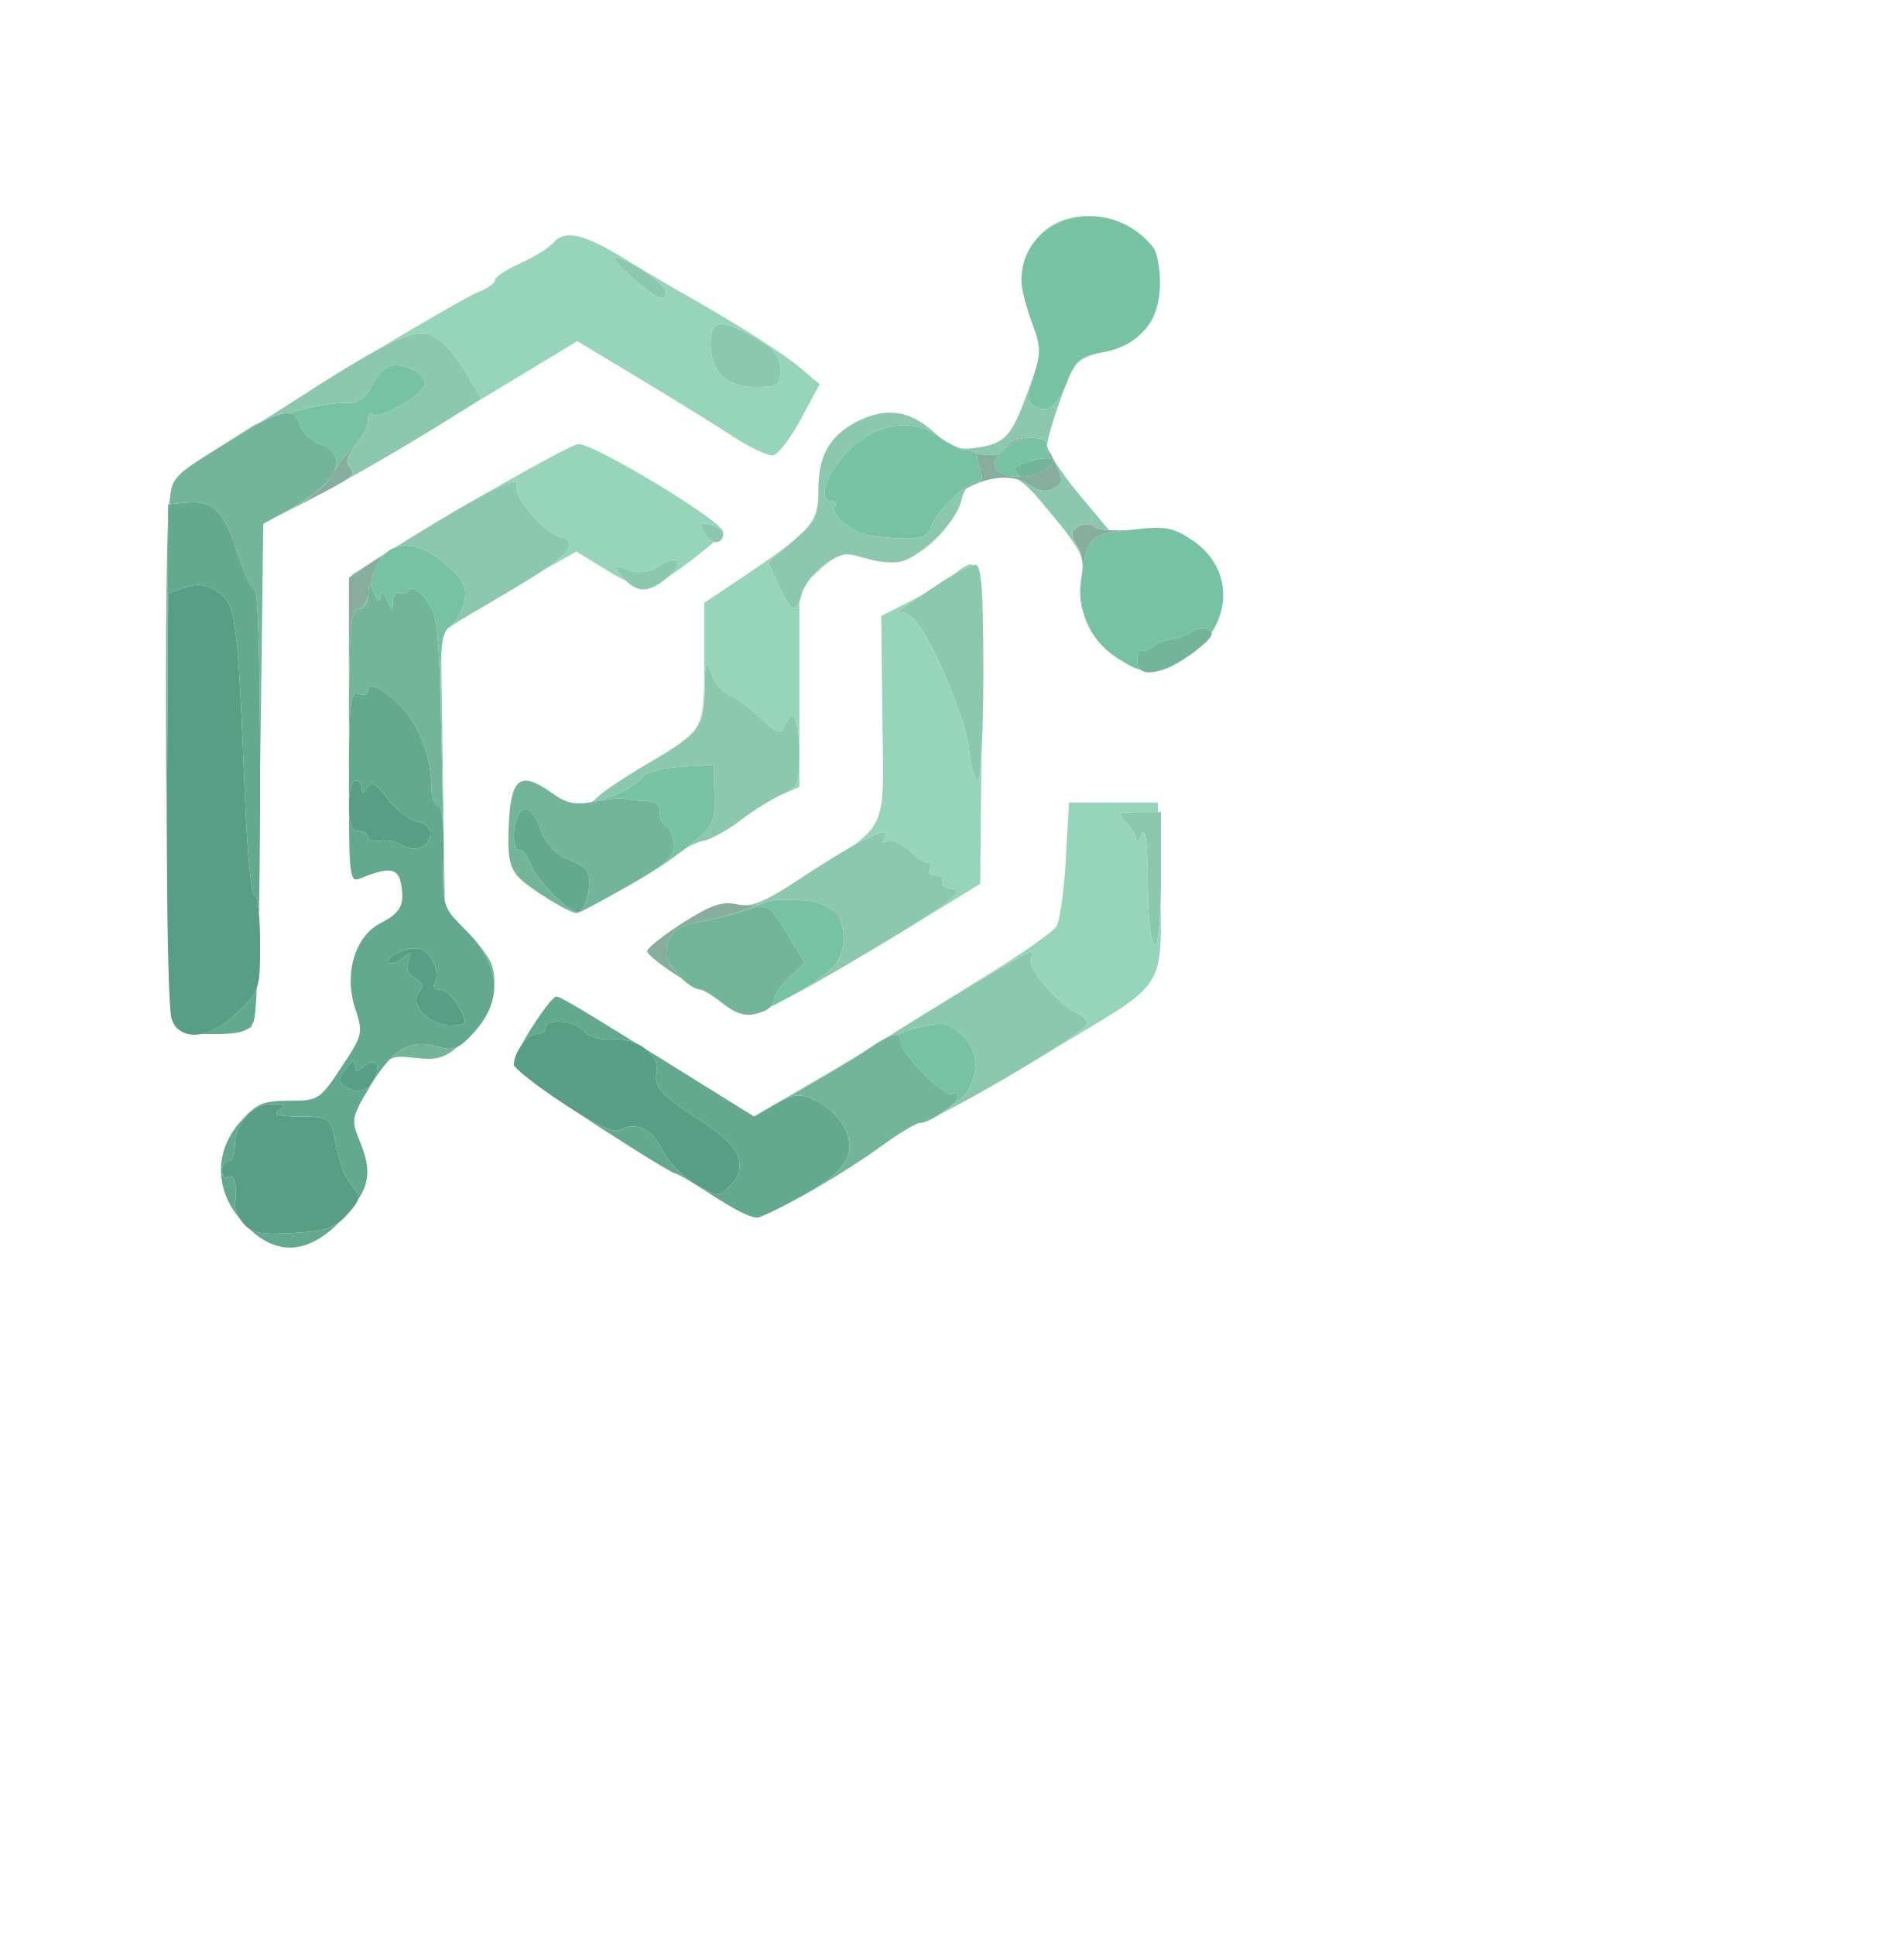
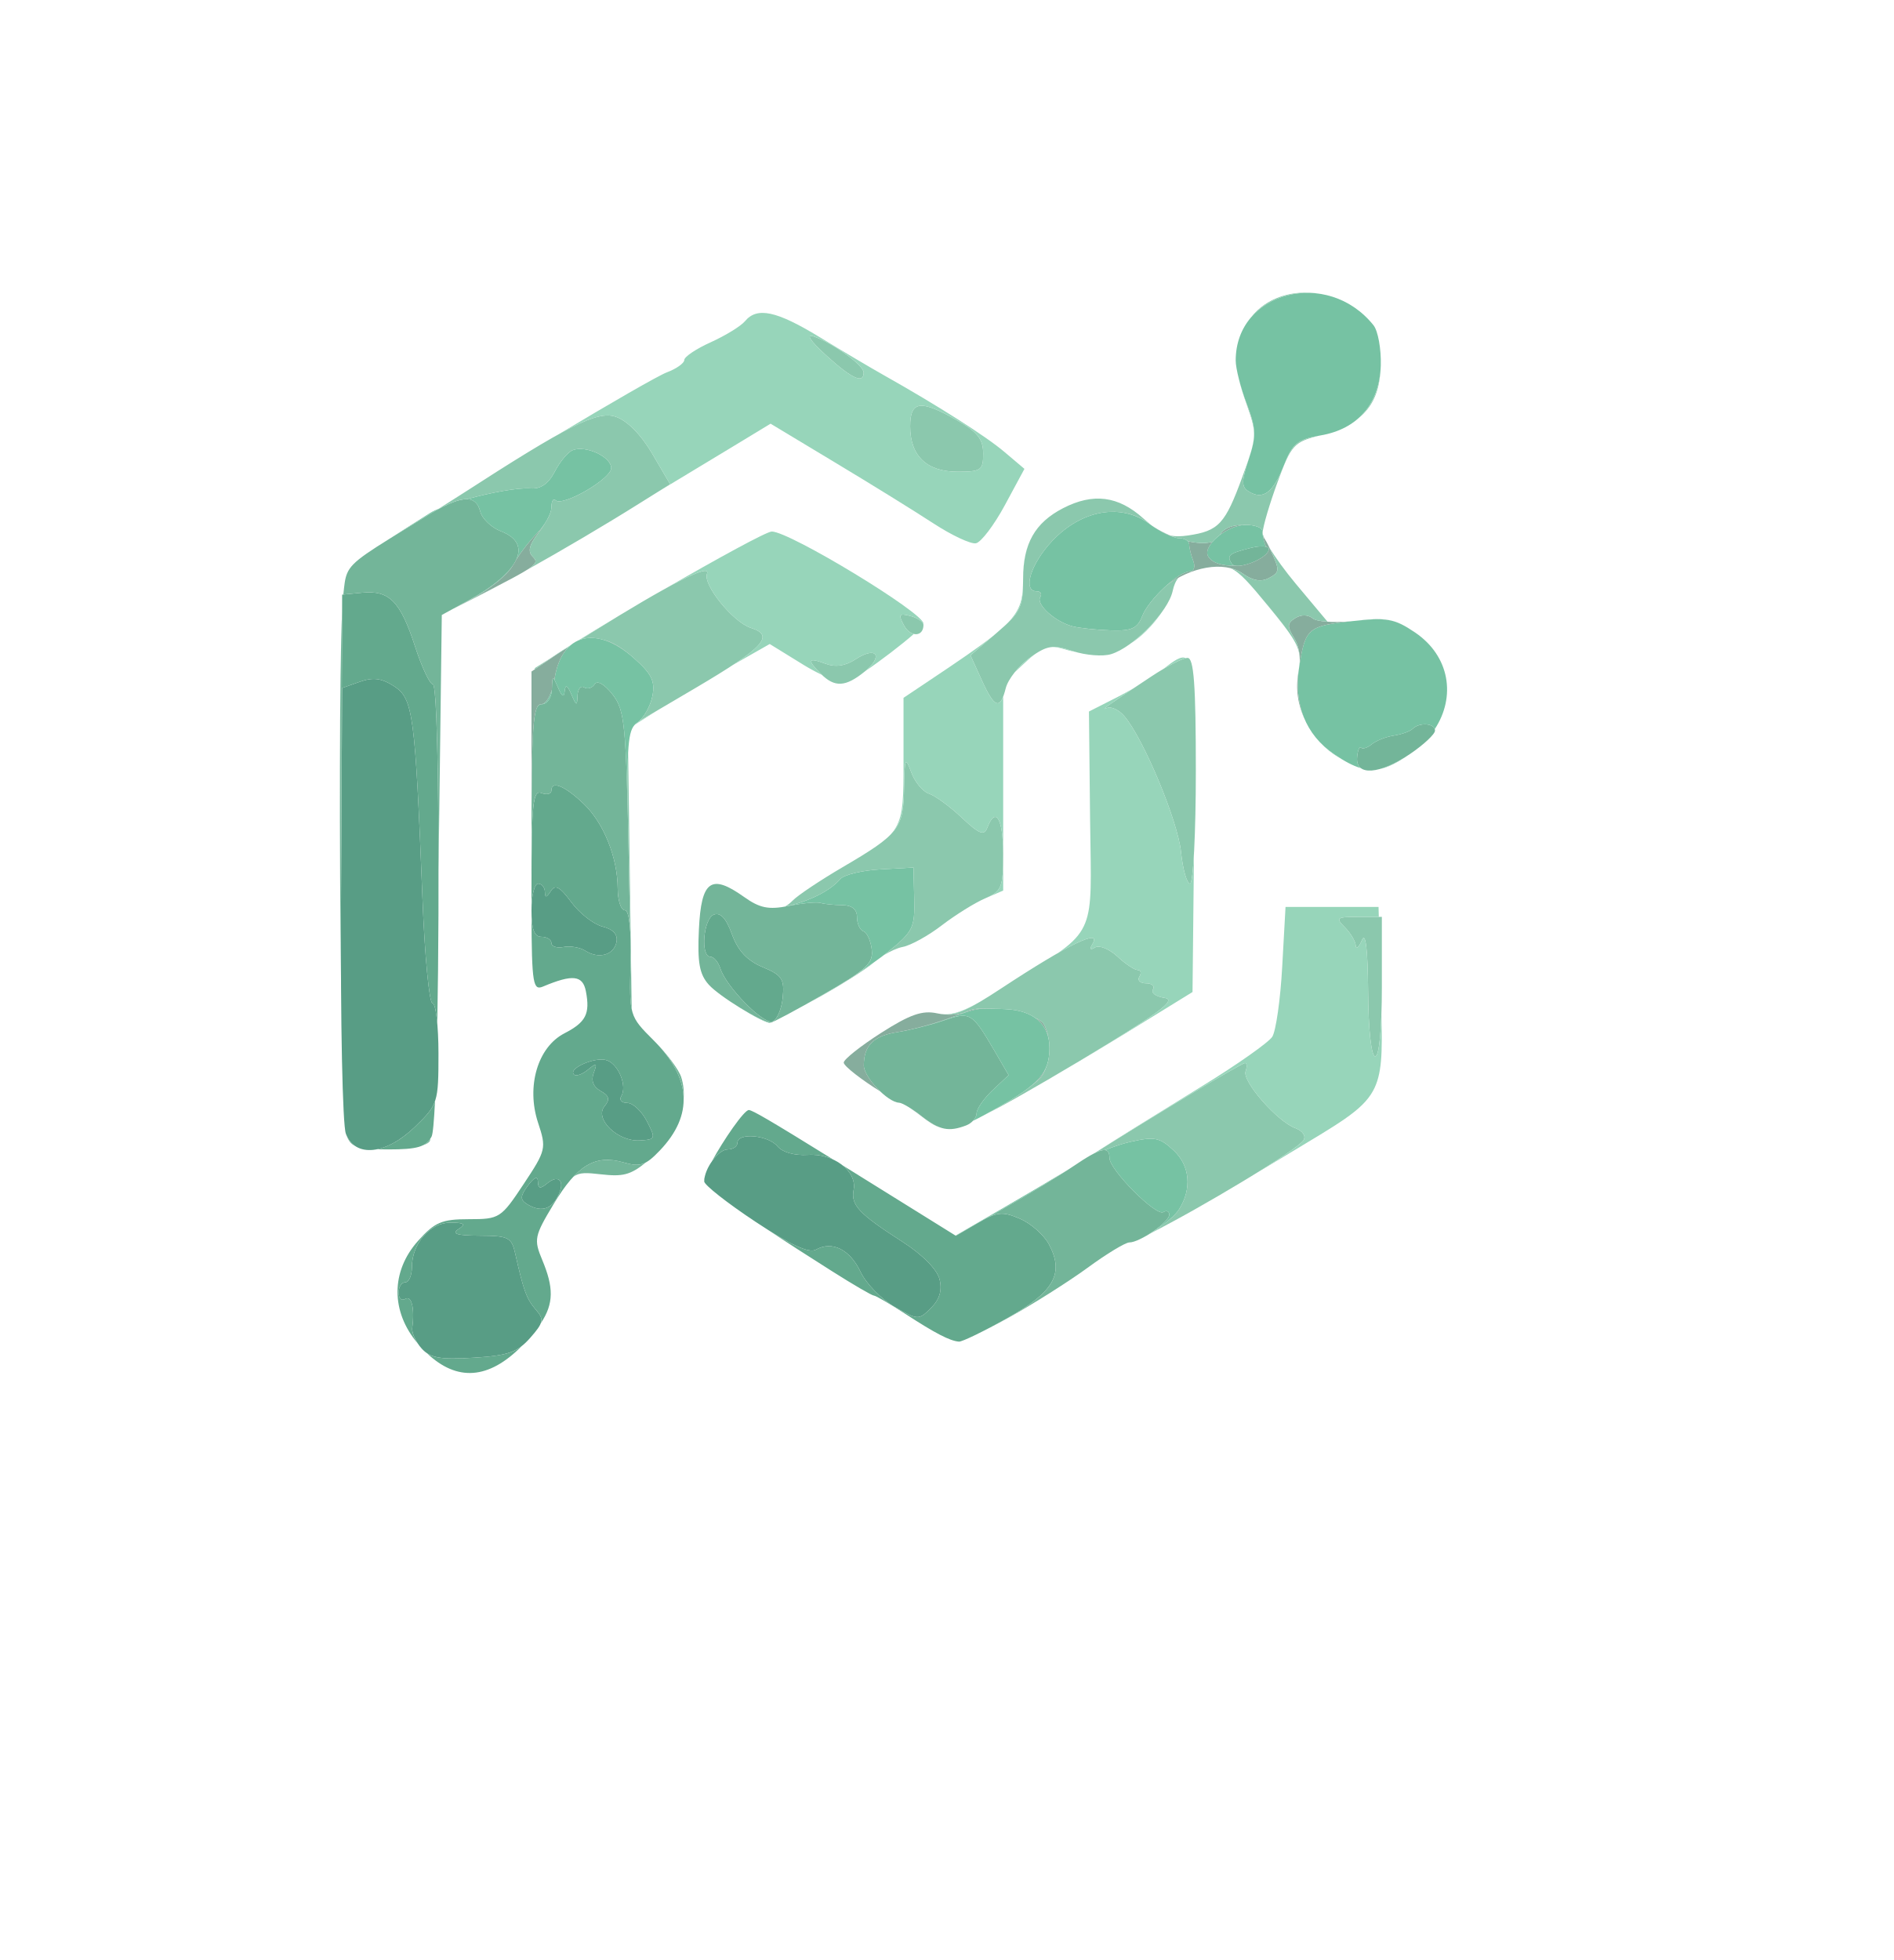
- <svg xmlns="http://www.w3.org/2000/svg" viewBox="10 200 300 305">
+ <svg xmlns="http://www.w3.org/2000/svg" viewBox="-15 190 285 295">
  <g>
    <path d="M 47.48 359.58 C43.12,363.82 38.44,364.29 37.06,360.64 C36.56,359.35 36.24,343.72 36.33,325.92 L 36.50 293.55 L 39.17 292.61 C41.18,291.90 42.47,292.08 44.34,293.30 C47.18,295.17 47.49,297.45 48.59,325.25 C48.93,333.91 49.61,341.00 50.10,341.00 C50.60,341.00 51.00,344.41 51.00,348.58 C51.00,355.94 50.90,356.27 47.48,359.58 ZM 126.42 382.53 C126.84,384.20 126.44,385.56 125.14,386.86 C123.29,388.71 123.18,388.71 119.65,386.69 C117.68,385.56 115.37,383.20 114.54,381.44 C112.93,378.05 110.25,376.72 107.80,378.09 C106.77,378.67 103.95,377.36 98.66,373.85 C94.45,371.06 91.00,368.34 91.00,367.82 C91.00,365.88 93.12,363.00 94.54,363.00 C95.34,363.00 96.00,362.55 96.00,362.00 C96.00,360.43 100.61,360.83 102.02,362.52 C102.77,363.43 104.61,363.95 106.59,363.82 C110.48,363.56 114.03,366.26 113.49,369.08 C113.04,371.37 114.28,372.69 120.81,376.88 C123.81,378.80 126.05,381.06 126.42,382.53 ZM 64.80 391.37 C62.89,393.53 61.45,394.04 56.29,394.35 C51.28,394.66 49.76,394.39 48.47,392.97 C47.59,391.99 46.95,390.59 47.05,389.85 C47.45,386.96 46.95,384.91 46.00,385.50 C45.45,385.84 45.00,385.42 45.00,384.56 C45.00,383.70 45.45,383.00 46.00,383.00 C46.55,383.00 47.00,381.98 47.00,380.72 C47.00,377.17 49.75,374.00 52.81,374.02 C54.91,374.03 55.17,374.24 54.00,375.00 C52.91,375.70 53.81,375.97 57.23,375.98 C61.57,376.00 62.01,376.23 62.57,378.75 C63.81,384.29 64.27,385.53 65.67,387.14 C66.93,388.57 66.82,389.08 64.80,391.37 ZM 77.80 331.77 C77.42,333.75 75.12,334.40 73.09,333.09 C72.31,332.59 70.84,332.34 69.84,332.53 C68.83,332.73 68.00,332.46 68.00,331.94 C68.00,331.42 67.32,331.00 66.50,331.00 C65.42,331.00 65.00,329.89 65.00,327.00 C65.00,324.80 65.45,323.00 66.00,323.00 C66.55,323.00 67.01,323.56 67.02,324.25 C67.03,325.16 67.27,325.13 67.90,324.13 C68.57,323.07 69.27,323.45 71.01,325.81 C72.25,327.48 74.36,329.12 75.70,329.46 C77.29,329.86 78.02,330.66 77.80,331.77 ZM 82.37 358.75 C83.73,361.39 83.69,361.51 81.30,361.65 C77.99,361.85 74.43,358.40 75.99,356.51 C76.84,355.48 76.71,354.93 75.40,354.20 C74.29,353.58 73.93,352.63 74.37,351.48 C74.94,349.98 74.81,349.91 73.50,351.00 C72.65,351.71 71.70,352.03 71.39,351.72 C70.46,350.79 74.74,348.96 76.39,349.60 C78.16,350.27 79.42,353.51 78.51,354.99 C78.16,355.55 78.57,356.00 79.42,356.00 C80.26,356.00 81.59,357.24 82.37,358.75 ZM 68.93 370.13 C67.87,372.12 66.29,372.47 64.25,371.18 C63.27,370.55 63.32,369.97 64.47,368.44 C65.45,367.14 65.95,366.95 65.97,367.87 C65.99,368.91 66.33,368.97 67.34,368.13 C69.17,366.61 70.15,367.84 68.93,370.13 Z" fill="rgb(88,157,133)" />
    <path d="M 77.80 331.77 C78.02,330.66 77.29,329.86 75.70,329.46 C74.36,329.12 72.25,327.48 71.01,325.81 C69.27,323.45 68.57,323.07 67.90,324.13 C67.27,325.13 67.03,325.16 67.02,324.25 C67.01,323.56 66.55,323.00 66.00,323.00 C65.47,323.00 65.04,324.65 65.00,326.73 C65.00,325.88 65.00,324.97 65.00,324.00 C65.00,310.89 65.21,308.87 66.50,309.36 C67.32,309.68 68.00,309.50 68.00,308.97 C68.00,307.44 70.03,308.28 72.87,311.00 C75.88,313.88 77.96,319.07 77.98,323.75 C77.99,325.54 78.47,327.00 79.05,327.00 C79.72,327.00 80.03,329.94 79.91,334.96 C79.72,342.89 79.74,342.94 83.37,346.57 C89.07,352.27 89.40,357.83 84.33,363.15 C82.19,365.40 81.36,365.68 78.84,364.95 C74.58,363.73 71.87,365.35 68.32,371.25 C65.43,376.05 65.33,376.55 66.62,379.64 C68.33,383.73 68.40,386.18 66.39,389.18 C66.66,388.47 66.38,387.95 65.67,387.14 C64.27,385.53 63.81,384.29 62.57,378.75 C62.01,376.23 61.57,376.00 57.23,375.98 C53.81,375.97 52.91,375.70 54.00,375.00 C55.17,374.24 54.91,374.03 52.81,374.02 C49.75,374.00 47.00,377.17 47.00,380.72 C47.00,381.98 46.55,383.00 46.00,383.00 C45.45,383.00 45.00,383.70 45.00,384.56 C45.00,385.42 45.45,385.84 46.00,385.50 C46.95,384.91 47.45,386.96 47.05,389.85 C46.97,390.42 47.33,391.38 47.90,392.23 C43.81,387.43 43.81,381.37 47.92,376.77 C50.44,373.95 51.49,373.50 55.57,373.50 C60.18,373.50 60.41,373.36 63.81,368.23 C67.19,363.13 67.27,362.83 65.99,358.98 C64.19,353.53 65.93,347.60 69.95,345.53 C73.20,343.85 73.84,342.60 73.19,339.20 C72.72,336.78 71.20,336.61 66.75,338.48 C65.27,339.10 65.03,338.28 65.00,327.47 C65.05,330.01 65.48,331.00 66.50,331.00 C67.32,331.00 68.00,331.42 68.00,331.94 C68.00,332.46 68.83,332.73 69.84,332.53 C70.84,332.34 72.31,332.59 73.09,333.09 C75.12,334.40 77.42,333.75 77.80,331.77 ZM 126.42 382.53 C126.05,381.06 123.81,378.80 120.81,376.88 C114.28,372.69 113.04,371.37 113.49,369.08 C113.75,367.71 113.05,366.38 111.82,365.39 C114.26,366.90 117.11,368.68 120.44,370.75 L 128.88 376.00 L 132.19 374.07 C135.07,372.39 135.89,372.30 138.50,373.42 C140.15,374.12 142.12,375.85 142.88,377.27 C145.24,381.68 143.67,384.45 136.59,388.41 C133.06,390.39 129.80,391.97 129.34,391.93 C127.97,391.82 125.76,390.67 121.27,387.75 C118.94,386.24 116.81,385.00 116.54,385.00 C116.26,385.00 113.44,383.36 110.27,381.35 C106.42,378.92 103.17,376.82 100.51,375.05 C104.62,377.66 106.90,378.60 107.80,378.09 C110.25,376.72 112.93,378.05 114.54,381.44 C115.37,383.20 117.68,385.56 119.65,386.69 C123.18,388.71 123.29,388.71 125.14,386.86 C126.44,385.56 126.84,384.20 126.42,382.53 ZM 50.82 344.06 C50.66,342.21 50.40,341.00 50.10,341.00 C49.61,341.00 48.93,333.91 48.59,325.25 C47.49,297.45 47.18,295.17 44.34,293.30 C42.47,292.08 41.18,291.90 39.17,292.61 L 36.50 293.55 L 36.38 316.24 L 36.50 279.50 L 39.50 279.21 C43.59,278.81 45.26,280.50 47.46,287.25 C48.48,290.41 49.70,293.00 50.16,293.00 C51.02,293.00 51.20,323.88 50.82,344.06 ZM 102.82 340.15 C102.64,341.91 101.94,343.53 101.27,343.75 C99.88,344.20 94.30,338.52 93.43,335.77 C93.12,334.80 92.45,334.00 91.93,334.00 C90.40,334.00 90.87,328.26 92.45,327.66 C93.45,327.28 94.31,328.22 95.18,330.63 C96.08,333.10 97.47,334.59 99.80,335.56 C102.72,336.78 103.09,337.35 102.82,340.15 ZM 82.37 358.75 C81.59,357.24 80.26,356.00 79.42,356.00 C78.57,356.00 78.16,355.55 78.51,354.99 C79.42,353.51 78.16,350.27 76.39,349.60 C74.74,348.96 70.46,350.79 71.39,351.72 C71.70,352.03 72.65,351.71 73.50,351.00 C74.81,349.91 74.94,349.98 74.37,351.48 C73.93,352.63 74.29,353.58 75.40,354.20 C76.71,354.93 76.84,355.48 75.99,356.51 C74.43,358.40 77.99,361.85 81.30,361.65 C83.69,361.51 83.73,361.39 82.37,358.75 ZM 110.46 364.55 C109.33,364.01 107.98,363.73 106.59,363.82 C104.61,363.95 102.77,363.43 102.02,362.52 C100.61,360.83 96.00,360.43 96.00,362.00 C96.00,362.55 95.34,363.00 94.54,363.00 C93.79,363.00 92.86,363.79 92.14,364.82 C93.87,361.62 97.04,357.01 97.73,357.07 C98.31,357.13 100.71,358.51 110.46,364.55 ZM 63.56 392.58 C58.57,397.62 53.81,397.98 49.25,393.66 C50.46,394.48 52.23,394.60 56.29,394.35 C60.31,394.11 62.07,393.75 63.56,392.58 ZM 68.93 370.13 C70.15,367.84 69.17,366.61 67.34,368.13 C66.33,368.97 65.99,368.91 65.97,367.87 C65.95,366.95 65.45,367.14 64.47,368.44 C63.32,369.97 63.27,370.55 64.25,371.18 C66.29,372.47 67.87,372.12 68.93,370.13 ZM 47.48 359.58 C49.14,357.98 50.01,357.07 50.48,355.73 C50.33,358.75 50.16,360.70 49.96,361.07 C49.13,362.62 47.84,363.00 43.44,363.00 C42.80,363.00 42.24,362.99 41.73,362.98 C43.50,362.63 45.52,361.49 47.48,359.58 ZM 38.43 362.47 C37.76,362.14 37.42,361.61 37.10,360.77 C37.41,361.52 37.87,362.09 38.43,362.47 ZM 91.07 367.15 C91.04,367.32 91.02,367.48 91.01,367.63 C91.00,367.61 91.00,367.58 91.00,367.56 C91.00,367.46 91.03,367.32 91.07,367.15 Z" fill="rgb(99,169,141)" />
    <path d="M 109.00 339.64 C104.88,342.00 101.28,343.93 101.00,343.92 C99.67,343.89 93.29,339.98 91.70,338.22 C90.28,336.65 89.96,334.88 90.20,329.88 C90.55,322.53 92.02,321.46 96.97,324.98 C99.37,326.69 100.69,326.95 103.72,326.35 C105.80,325.93 107.95,325.73 108.50,325.90 C109.05,326.07 110.51,326.22 111.75,326.23 C113.24,326.24 114.00,326.86 114.00,328.04 C114.00,329.03 114.44,329.98 114.97,330.17 C115.50,330.35 116.07,331.59 116.22,332.92 C116.46,334.99 115.40,335.97 109.00,339.64 ZM 51.01 320.91 C50.99,306.16 50.72,293.00 50.16,293.00 C49.70,293.00 48.48,290.41 47.46,287.25 C45.26,280.50 43.59,278.81 39.50,279.21 L 36.68 279.48 C36.83,278.08 36.90,277.15 37.24,276.32 C38.04,274.39 40.37,273.09 49.00,267.79 C54.35,264.51 56.58,264.29 57.29,266.99 C57.57,268.08 58.98,269.42 60.40,269.96 C65.28,271.82 63.26,276.12 55.50,280.37 L 51.50 282.56 ZM 79.85 329.92 C79.72,328.03 79.45,327.00 79.05,327.00 C78.47,327.00 77.99,325.54 77.98,323.75 C77.96,319.07 75.88,313.88 72.87,311.00 C70.03,308.28 68.00,307.44 68.00,308.97 C68.00,309.50 67.32,309.68 66.50,309.36 C65.28,308.90 65.03,310.65 65.00,321.76 C65.00,320.47 65.00,319.09 65.00,317.61 C65.00,299.07 65.21,296.00 66.50,296.00 C67.37,296.00 68.03,295.05 68.07,293.75 C68.14,291.60 68.18,291.59 69.00,293.50 C69.60,294.89 69.90,295.04 70.00,294.00 C70.10,292.96 70.40,293.11 71.00,294.50 C71.77,296.29 71.87,296.31 71.93,294.69 C71.97,293.70 72.42,293.14 72.93,293.46 C73.44,293.77 74.15,293.56 74.51,292.98 C74.90,292.36 75.98,292.97 77.19,294.51 C79.05,296.88 79.25,298.88 79.66,320.20 ZM 130.42 359.39 C127.81,360.39 126.40,360.10 123.73,358.00 C122.33,356.90 120.81,355.99 120.34,355.97 C118.59,355.90 115.00,352.10 115.02,350.34 C115.04,347.33 116.49,345.91 120.10,345.34 C121.97,345.05 125.10,344.26 127.06,343.59 C131.04,342.22 131.32,342.39 134.69,348.16 L 136.82 351.82 L 134.41 354.08 C133.09,355.33 132.00,356.90 132.00,357.57 C132.00,358.24 131.29,359.06 130.42,359.39 ZM 136.84 388.31 C134.21,389.76 131.73,391.01 130.37,391.59 C131.69,391.03 134.08,389.82 136.59,388.41 C143.67,384.45 145.24,381.68 142.88,377.27 C142.12,375.85 140.15,374.12 138.50,373.42 C136.34,372.49 135.40,372.39 133.51,373.34 L 135.81 372.04 C139.64,369.87 144.46,366.95 146.53,365.55 C150.73,362.70 152.00,362.40 152.00,364.28 C152.00,366.06 159.01,373.11 160.11,372.43 C160.60,372.13 161.00,372.31 161.00,372.83 C161.00,373.92 156.57,377.00 154.99,377.00 C154.40,377.00 151.57,378.71 148.71,380.81 C145.84,382.90 140.50,386.28 136.84,388.31 ZM 102.82 340.15 C103.09,337.35 102.72,336.78 99.80,335.56 C97.47,334.59 96.08,333.10 95.18,330.63 C94.31,328.22 93.45,327.28 92.45,327.66 C90.87,328.26 90.40,334.00 91.93,334.00 C92.45,334.00 93.12,334.80 93.43,335.77 C94.30,338.52 99.88,344.20 101.27,343.75 C101.94,343.53 102.64,341.91 102.82,340.15 ZM 197.27 303.46 C192.68,306.58 189.06,306.84 189.27,304.04 C189.35,302.97 189.62,302.29 189.87,302.53 C190.11,302.78 190.84,302.55 191.49,302.01 C192.13,301.48 193.62,300.89 194.80,300.71 C195.98,300.53 197.26,300.07 197.64,299.69 C198.67,298.67 201.00,298.85 201.00,299.96 C201.00,300.49 199.32,302.07 197.27,303.46 ZM 71.30 367.11 C73.60,364.64 75.83,364.09 78.84,364.95 C80.36,365.39 81.27,365.46 82.22,364.96 C79.86,366.88 78.67,367.11 75.49,366.75 C73.31,366.51 72.26,366.41 71.30,367.11 ZM 175.99 272.64 C175.98,274.03 171.09,275.95 170.40,274.84 C169.62,273.58 169.95,273.30 173.25,272.47 C174.76,272.09 176.00,272.17 175.99,272.64 ZM 36.49 282.18 L 36.38 316.24 L 36.33 325.92 C36.31,329.95 36.31,333.87 36.33,337.54 C36.08,317.74 36.09,291.12 36.49,282.18 ZM 87.90 355.46 C87.89,352.54 86.38,349.58 83.37,346.57 L 83.50 346.70 C85.37,348.57 87.19,351.01 87.54,352.13 C87.88,353.19 87.99,354.31 87.90,355.46 ZM 80.08 341.87 C79.78,340.45 79.83,338.49 79.91,334.96 C79.92,334.66 79.93,334.37 79.93,334.09 ZM 49.69 361.75 C49.54,361.99 49.18,362.20 48.65,362.38 C49.15,362.14 49.50,361.81 49.78,361.37 C49.75,361.58 49.72,361.70 49.69,361.75 ZM 130.99 374.77 L 128.88 376.00 L 128.85 375.99 ZM 37.08 360.71 C37.09,360.73 37.10,360.75 37.10,360.77 C37.17,360.94 37.23,361.09 37.30,361.24 C37.23,361.08 37.16,360.91 37.09,360.73 C37.08,360.72 37.08,360.71 37.08,360.71 ZM 41.73 362.98 L 41.73 362.98 C42.23,362.99 42.79,363.00 43.42,363.00 C42.79,363.00 42.23,362.99 41.73,362.98 ZM 38.43 362.47 L 38.44 362.48 C38.29,362.40 38.16,362.32 38.05,362.23 C38.16,362.32 38.29,362.40 38.43,362.47 Z" fill="rgb(115,181,153)" />
    <path d="M 178.25 260.05 C176.63,264.17 175.11,265.30 172.97,263.98 C171.85,263.29 171.85,262.49 172.96,259.11 C174.12,255.60 174.08,254.50 172.65,250.75 C171.74,248.38 171.00,245.46 171.00,244.26 C171.00,233.84 184.81,230.30 191.74,238.95 C192.42,239.80 192.91,242.52 192.84,245.00 C192.66,250.77 189.37,254.59 183.75,255.54 C180.29,256.13 179.55,256.73 178.25,260.05 ZM 189.84 305.61 C188.65,305.27 187.37,304.58 185.82,303.52 C181.51,300.59 179.67,295.94 180.57,290.27 C181.49,284.55 181.87,284.23 188.51,283.49 C193.79,282.90 194.91,283.11 198.00,285.20 C203.24,288.75 204.17,294.87 200.96,299.74 C200.67,298.83 198.59,298.74 197.64,299.69 C197.26,300.07 195.98,300.53 194.80,300.71 C193.62,300.89 192.13,301.48 191.49,302.01 C190.84,302.55 190.11,302.78 189.87,302.53 C189.62,302.29 189.35,302.97 189.27,304.04 C189.22,304.78 189.42,305.30 189.84,305.61 ZM 156.92 282.75 C156.22,284.57 155.32,284.98 152.27,284.88 C150.20,284.82 147.60,284.55 146.50,284.28 C143.88,283.64 140.90,280.97 141.58,279.87 C141.88,279.39 141.64,279.00 141.06,279.00 C138.86,279.00 140.13,274.87 143.38,271.42 C147.82,266.72 153.73,265.68 158.02,268.86 C159.62,270.04 161.61,271.00 162.46,271.00 C163.31,271.00 164.00,271.41 164.00,271.92 C164.00,272.42 164.27,273.55 164.61,274.42 C164.94,275.29 164.72,276.00 164.11,276.00 C162.41,276.00 157.88,280.25 156.92,282.75 ZM 62.72 274.20 C63.54,272.39 62.81,270.88 60.40,269.96 C58.98,269.42 57.57,268.08 57.29,266.99 C56.97,265.78 56.35,265.16 55.28,265.13 C58.86,264.14 62.99,263.37 64.88,263.51 C66.40,263.62 67.57,262.80 68.52,260.96 C69.29,259.46 70.51,258.02 71.21,257.75 C73.21,256.99 77.00,258.76 77.00,260.45 C77.00,262.08 69.66,266.32 68.62,265.29 C68.28,264.95 68.00,265.44 68.00,266.38 C68.00,267.32 66.99,269.11 65.75,270.36 C64.76,271.36 63.54,272.92 62.72,274.20 ZM 113.94 336.61 C115.98,335.15 116.38,334.27 116.22,332.92 C116.07,331.59 115.50,330.35 114.97,330.17 C114.44,329.98 114.00,329.03 114.00,328.04 C114.00,326.86 113.24,326.24 111.75,326.23 C110.51,326.22 109.05,326.07 108.50,325.90 C107.95,325.73 105.80,325.93 103.72,326.35 C103.63,326.37 103.53,326.39 103.43,326.40 C106.94,325.60 109.98,324.06 111.48,322.31 C112.04,321.66 114.75,321.00 117.50,320.85 L 122.50 320.57 L 122.61 325.28 C122.72,329.64 122.43,330.23 118.61,333.30 C117.52,334.19 115.82,335.38 113.94,336.61 ZM 79.49 312.32 C79.16,298.31 78.79,296.55 77.19,294.51 C75.98,292.97 74.90,292.36 74.51,292.98 C74.15,293.56 73.44,293.77 72.93,293.46 C72.42,293.14 71.97,293.70 71.93,294.69 C71.87,296.31 71.77,296.29 71.00,294.50 C70.40,293.11 70.10,292.96 70.00,294.00 C69.90,295.04 69.60,294.89 69.00,293.50 C68.75,292.92 68.57,292.52 68.45,292.30 C68.47,292.20 68.48,292.09 68.50,291.99 C69.62,285.37 74.73,284.07 80.33,288.98 C83.08,291.40 83.63,292.50 83.21,294.73 C82.92,296.26 81.90,298.06 80.95,298.74 C79.65,299.65 79.34,301.15 79.49,312.32 ZM 134.92 356.85 C133.55,357.62 132.42,358.24 131.45,358.70 C131.78,358.35 132.00,357.94 132.00,357.57 C132.00,356.90 133.09,355.33 134.41,354.08 L 136.82 351.82 L 134.69 348.16 C131.32,342.39 131.04,342.22 127.06,343.59 C125.10,344.26 121.97,345.05 120.10,345.34 C121.97,345.05 125.30,344.17 127.50,343.38 C130.11,342.44 131.14,342.04 132.21,341.89 C133.02,341.77 133.84,341.80 135.37,341.85 C135.62,341.86 135.89,341.87 136.18,341.88 C140.57,342.02 143.01,344.16 142.97,347.82 C142.92,351.49 141.42,353.18 134.92,356.85 ZM 156.73 376.44 C158.62,375.50 161.00,373.63 161.00,372.83 C161.00,372.31 160.60,372.13 160.11,372.43 C159.01,373.11 152.00,366.06 152.00,364.28 C152.00,363.55 151.81,363.15 151.33,363.10 C152.67,362.56 154.06,362.10 155.19,361.85 C158.78,361.04 159.58,361.20 161.68,363.17 C164.12,365.46 164.43,368.94 162.47,372.02 C161.63,373.35 158.78,375.45 156.73,376.44 ZM 175.50 272.17 C175.51,272.21 175.53,272.25 175.54,272.28 C175.05,272.18 174.21,272.23 173.25,272.47 C169.95,273.30 169.62,273.58 170.40,274.84 C170.49,274.99 170.66,275.08 170.87,275.13 C169.18,275.20 167.52,274.81 166.87,273.77 C165.89,272.22 169.70,269.00 172.50,269.00 C173.88,269.00 175.00,269.41 175.00,269.92 C175.00,270.42 175.23,271.44 175.50,272.17 ZM 130.99 374.77 L 128.85 375.99 L 128.83 375.97 L 136.66 371.43 C139.70,369.67 143.09,367.67 145.45,366.25 C143.07,367.79 139.08,370.19 135.81,372.04 L 133.51 373.34 C133.12,373.54 132.68,373.78 132.19,374.07 ZM 51.47 266.38 C50.73,266.76 49.91,267.23 49.00,267.79 C46.83,269.13 45.05,270.21 43.60,271.11 C45.20,270.07 47.20,268.82 49.69,267.24 C50.12,266.96 50.73,266.68 51.47,266.38 ZM 54.60 280.87 L 55.50 280.37 C58.76,278.58 61.01,276.79 62.15,275.17 C61.37,276.53 58.74,278.68 56.21,280.01 ZM 68.07 293.83 C68.00,295.09 67.35,296.00 66.50,296.00 C66.18,296.00 65.93,296.19 65.73,296.75 C65.91,296.20 66.14,296.00 66.41,296.00 C67.04,296.00 67.63,295.20 68.07,293.83 ZM 100.96 343.92 C100.90,343.95 100.85,343.96 100.84,343.96 C100.13,343.86 98.19,342.82 96.25,341.59 C98.24,342.83 100.24,343.87 100.96,343.92 ZM 80.08 341.87 L 79.93 334.09 C79.93,334.00 79.93,333.92 79.93,333.84 L 80.11 342.00 C80.10,341.96 80.09,341.91 80.08,341.87 ZM 36.49 282.18 C36.18,289.08 36.10,306.49 36.20,323.18 C36.10,306.36 36.18,288.80 36.49,282.05 ZM 197.12 303.56 C195.49,304.68 194.15,305.38 192.90,305.69 C194.13,305.31 195.60,304.59 197.18,303.52 C197.16,303.54 197.14,303.55 197.12,303.56 ZM 109.00 339.64 C109.46,339.37 109.90,339.12 110.31,338.88 C109.46,339.39 108.62,339.88 107.84,340.31 C107.56,340.47 107.29,340.62 107.02,340.77 C107.65,340.41 108.32,340.03 109.00,339.64 ZM 125.35 359.14 C124.85,358.85 124.32,358.47 123.73,358.00 C124.32,358.47 124.85,358.85 125.35,359.14 ZM 36.78 278.60 C36.75,278.87 36.72,279.16 36.68,279.48 L 36.68 279.48 C36.72,279.16 36.75,278.87 36.78,278.60 Z" fill="rgb(118,194,163)" />
    <path d="M 570.00 576.48 C570.00,577.11 569.44,578.38 568.75,579.30 C567.63,580.81 567.25,580.55 565.18,576.93 C563.91,574.70 560.83,571.58 558.35,570.01 L 553.83 567.14 L 556.77 565.62 C559.56,564.18 564.35,559.26 566.50,555.62 C567.36,554.16 567.99,554.60 571.00,558.71 C572.92,561.35 575.95,564.17 577.73,565.00 C579.50,565.83 580.97,566.83 580.98,567.22 C580.99,567.62 579.54,568.69 577.75,569.59 C573.77,571.60 570.00,574.96 570.00,576.48 ZM 175.99 272.64 C175.99,272.47 175.83,272.35 175.54,272.28 C175.53,272.25 175.51,272.21 175.50,272.17 C175.33,271.72 175.18,271.17 175.09,270.69 C175.44,271.18 175.78,271.79 176.14,272.56 C177.67,275.83 177.66,276.11 176.04,276.98 C174.85,277.62 173.62,277.42 172.09,276.35 C169.18,274.31 164.15,275.40 160.57,278.13 C161.93,276.91 163.33,276.00 164.11,276.00 C164.72,276.00 164.94,275.29 164.61,274.42 C164.27,273.55 164.00,272.42 164.00,271.92 C164.00,271.75 163.92,271.59 163.79,271.46 C165.29,271.79 166.64,271.83 167.54,271.52 C166.83,272.33 166.49,273.17 166.87,273.77 C167.52,274.81 169.18,275.20 170.87,275.13 C172.30,275.45 175.98,273.84 175.99,272.64 ZM 130.53 342.24 C131.34,341.79 132.99,341.69 134.81,341.84 C133.63,341.80 132.91,341.79 132.21,341.89 C131.14,342.04 130.11,342.44 127.50,343.38 C125.30,344.17 121.97,345.05 120.10,345.34 C116.49,345.91 115.04,347.33 115.02,350.34 C115.01,351.34 116.16,352.99 117.47,354.25 C114.84,352.62 112.00,350.47 112.00,349.93 C112.00,349.45 114.52,347.45 117.61,345.47 C121.98,342.68 123.84,342.03 126.07,342.52 C127.64,342.86 129.65,342.74 130.53,342.24 ZM 68.07 293.83 C67.63,295.20 67.04,296.00 66.41,296.00 C66.14,296.00 65.91,296.20 65.73,296.75 C65.13,298.42 65.01,303.41 65.00,316.66 C65.00,316.17 65.00,315.66 65.00,315.14 L 65.00 291.07 L 68.73 288.54 C69.40,288.08 70.02,287.70 70.61,287.37 C69.59,288.37 68.85,289.92 68.50,291.99 C68.48,292.09 68.47,292.20 68.45,292.30 C68.15,291.79 68.12,292.25 68.07,293.75 C68.07,293.78 68.07,293.81 68.07,293.83 ZM 188.27 283.52 C182.04,284.21 181.50,284.60 180.65,289.82 C180.71,288.43 180.41,287.02 179.81,286.05 C178.71,284.28 178.74,283.79 179.97,283.03 C180.86,282.47 181.89,282.49 182.60,283.08 C183.18,283.56 185.61,283.74 188.27,283.52 ZM 62.72 274.20 C63.54,272.92 64.76,271.36 65.75,270.36 C66.21,269.90 66.63,269.36 66.99,268.82 C66.71,269.30 66.39,269.78 66.05,270.21 C64.67,271.96 64.41,273.01 65.15,273.75 C66.28,274.88 65.98,275.09 56.50,279.94 L 53.21 281.63 L 54.60 280.87 L 56.21 280.01 C58.74,278.68 61.37,276.53 62.15,275.17 C62.39,274.84 62.58,274.51 62.72,274.20 ZM 168.64 270.51 C169.05,269.63 170.38,269.01 171.86,269.03 C171.90,269.03 171.94,269.03 171.98,269.04 C170.85,269.18 169.62,269.77 168.64,270.51 ZM 181.43 298.38 C180.37,296.14 179.98,293.64 180.44,291.30 C180.17,293.92 180.51,296.31 181.43,298.38 ZM 142.82 346.26 C142.53,344.95 141.84,343.92 140.79,343.18 C141.42,343.46 141.88,343.78 142.09,344.11 C142.45,344.68 142.69,345.43 142.82,346.26 ZM 140.17 353.47 C141.31,352.53 142.03,351.65 142.45,350.68 C142.26,351.23 142.01,351.71 141.72,352.10 C141.47,352.42 140.92,352.90 140.17,353.47 ZM 162.02 270.94 C161.04,270.72 159.39,269.87 158.02,268.86 C156.21,267.52 154.10,266.92 151.94,267.05 C154.08,266.92 156.16,267.48 157.93,268.79 C159.17,269.71 160.61,270.44 162.02,270.94 ZM 75.74 286.28 C77.18,286.59 78.62,287.49 80.33,288.98 C78.73,287.58 77.18,286.69 75.74,286.28 ZM 125.35 359.14 C125.64,359.31 125.92,359.45 126.19,359.57 C125.47,359.29 124.74,358.82 123.88,358.15 C123.18,357.60 122.42,357.06 121.78,356.64 C122.37,357.00 123.06,357.48 123.73,358.00 C124.32,358.47 124.85,358.85 125.35,359.14 ZM 190.12 283.33 C193.94,282.95 195.22,283.31 198.00,285.19 C199.57,286.26 200.75,287.55 201.56,288.98 C200.75,287.56 199.57,286.26 198.00,285.20 C195.25,283.34 194.06,282.97 190.12,283.33 Z" fill="rgb(134,173,157)" />
    <path d="M 118.00 333.78 C118.22,333.61 118.43,333.45 118.61,333.30 C122.43,330.23 122.72,329.64 122.61,325.28 L 122.50 320.57 L 117.50 320.85 C114.75,321.00 112.04,321.66 111.48,322.31 C109.98,324.06 106.94,325.60 103.43,326.40 C103.33,326.42 103.24,326.44 103.14,326.46 C103.55,326.23 103.94,325.92 104.33,325.53 C105.14,324.71 108.52,322.46 111.85,320.51 C120.31,315.55 120.99,314.68 121.08,308.68 C121.15,304.07 121.27,303.80 122.15,306.20 C122.69,307.69 123.89,309.15 124.82,309.45 C125.74,309.75 127.97,311.37 129.76,313.06 C132.42,315.56 133.13,315.83 133.62,314.56 C134.86,311.31 136.00,313.20 136.00,318.52 C136.00,323.59 135.77,324.14 133.25,325.23 C131.74,325.88 128.83,327.69 126.79,329.25 C124.76,330.82 122.10,332.29 120.89,332.52 C120.10,332.67 118.99,333.17 118.00,333.78 ZM 134.92 356.85 C137.26,355.53 138.95,354.46 140.17,353.47 C140.92,352.90 141.47,352.42 141.72,352.10 C142.01,351.71 142.26,351.23 142.45,350.68 C142.81,349.83 142.96,348.92 142.97,347.82 C142.97,347.26 142.92,346.74 142.82,346.26 C142.69,345.43 142.45,344.68 142.09,344.11 C141.88,343.78 141.42,343.46 140.79,343.18 C139.65,342.39 138.10,341.94 136.18,341.88 C135.89,341.87 135.62,341.86 135.37,341.85 C135.17,341.85 134.98,341.84 134.81,341.84 C132.99,341.69 131.34,341.79 130.53,342.24 C129.81,342.65 128.33,342.80 126.96,342.66 C128.97,342.83 130.95,341.90 135.76,338.73 C145.88,332.07 150.97,329.62 149.40,332.15 C148.97,332.87 149.13,333.04 149.83,332.60 C150.46,332.22 151.96,332.82 153.18,333.95 C154.39,335.08 155.77,336.00 156.25,336.00 C156.73,336.00 156.84,336.45 156.50,337.00 C156.16,337.55 156.61,338.00 157.50,338.00 C158.39,338.00 158.86,338.42 158.54,338.93 C158.23,339.44 158.99,340.00 160.24,340.18 C162.00,340.43 160.16,341.94 152.00,346.96 C146.23,350.51 138.71,354.90 135.31,356.71 C134.46,357.16 133.69,357.56 133.00,357.91 C133.59,357.60 134.22,357.24 134.92,356.85 ZM 158.36 375.52 C160.07,374.45 161.84,373.02 162.47,372.02 C164.43,368.94 164.12,365.46 161.68,363.17 C159.58,361.20 158.78,361.04 155.19,361.85 C154.06,362.10 152.67,362.56 151.33,363.10 C150.98,363.06 150.48,363.21 149.77,363.55 C158.82,357.84 171.90,350.00 172.40,350.00 C172.69,350.00 172.74,350.56 172.49,351.25 C171.96,352.75 177.25,358.79 179.98,359.80 C181.07,360.20 181.61,360.99 181.21,361.61 C180.21,363.16 165.42,371.98 158.36,375.52 ZM 75.74 286.28 C74.50,285.92 73.35,285.93 72.35,286.28 L 74.00 285.24 C85.73,277.91 92.06,274.68 91.42,276.36 C90.78,278.03 95.36,283.66 98.04,284.51 C101.66,285.66 99.99,287.47 89.72,293.53 L 81.14 298.58 C82.04,297.81 82.94,296.15 83.21,294.73 C83.63,292.50 83.08,291.40 80.33,288.98 C78.62,287.49 77.18,286.59 75.74,286.28 ZM 51.47 266.38 C51.33,266.44 51.19,266.49 51.06,266.55 C52.47,265.67 53.65,264.92 54.35,264.47 C70.59,253.97 74.91,251.80 77.67,252.72 C79.39,253.30 81.48,255.40 83.16,258.26 L 85.87 262.88 L 81.18 265.81 C76.07,269.02 69.68,272.78 64.26,275.81 C65.97,274.74 65.79,274.39 65.15,273.75 C64.41,273.01 64.67,271.96 66.05,270.21 C66.39,269.78 66.71,269.30 66.99,268.82 C67.60,267.90 68.00,266.97 68.00,266.38 C68.00,265.44 68.28,264.95 68.62,265.29 C69.66,266.32 77.00,262.08 77.00,260.45 C77.00,258.76 73.21,256.99 71.21,257.75 C70.51,258.02 69.29,259.46 68.52,260.96 C67.57,262.80 66.40,263.62 64.88,263.51 C62.99,263.37 58.86,264.14 55.28,265.13 C54.37,265.11 53.13,265.52 51.47,266.38 ZM 156.92 282.75 C157.44,281.40 158.98,279.56 160.57,278.13 C161.15,277.69 161.76,277.29 162.40,276.94 C161.97,277.44 161.70,278.09 161.51,278.96 C160.82,282.09 155.59,287.45 152.23,288.46 C150.99,288.84 148.40,288.63 146.49,288.00 C143.45,286.99 142.64,287.12 140.01,288.99 C138.36,290.17 136.73,292.23 136.39,293.57 C135.55,296.92 134.70,296.62 132.75,292.31 L 131.08 288.63 L 135.04 285.24 C138.61,282.18 139.00,281.38 139.00,277.14 C139.00,271.82 140.77,268.69 145.01,266.49 C149.55,264.15 153.32,264.63 157.11,268.04 C157.55,268.43 157.95,268.77 158.32,269.07 C158.19,268.98 158.06,268.88 157.93,268.79 C156.16,267.48 154.08,266.92 151.94,267.05 C148.99,267.21 145.94,268.71 143.38,271.42 C140.13,274.87 138.86,279.00 141.06,279.00 C141.64,279.00 141.88,279.39 141.58,279.87 C140.90,280.97 143.88,283.64 146.50,284.28 C147.60,284.55 150.20,284.82 152.27,284.88 C155.32,284.98 156.22,284.57 156.92,282.75 ZM 165.00 306.00 C165.00,315.35 164.61,323.00 164.13,323.00 C163.65,323.00 163.04,320.86 162.77,318.25 C162.30,313.55 157.10,301.11 154.22,297.77 C153.40,296.82 152.23,296.28 151.62,296.56 C150.39,297.12 152.06,295.94 158.37,291.77 C160.64,290.27 163.06,289.03 163.75,289.02 C164.70,289.00 165.00,293.06 165.00,306.00 ZM 132.99 258.25 C133.00,260.77 132.68,261.00 129.15,261.00 C124.49,261.00 122.00,258.62 122.00,254.17 C122.00,250.31 123.54,250.11 129.04,253.25 C132.13,255.01 132.99,256.10 132.99,258.25 ZM 193.00 338.50 C193.00,344.83 192.60,349.00 192.00,349.00 C191.41,349.00 190.97,345.04 190.93,339.25 C190.88,332.87 190.56,330.19 190.00,331.50 C189.53,332.60 189.11,332.97 189.07,332.32 C189.03,331.67 188.29,330.44 187.43,329.57 C186.00,328.14 186.18,328.00 189.43,328.00 L 193.00 328.00 ZM 184.82 283.57 C183.72,283.50 182.90,283.34 182.60,283.08 C181.89,282.49 180.86,282.47 179.97,283.03 C178.74,283.79 178.71,284.28 179.81,286.05 C180.28,286.81 180.56,287.82 180.64,288.89 C180.50,287.07 179.35,285.40 175.93,281.25 C173.13,277.86 171.71,276.20 170.26,275.53 C170.93,275.70 171.55,275.97 172.09,276.35 C173.62,277.42 174.85,277.62 176.04,276.98 C177.66,276.11 177.67,275.83 176.14,272.56 C176.12,272.52 176.10,272.49 176.09,272.46 C177.00,273.95 178.43,275.93 180.04,277.86 ZM 178.25 260.05 C179.53,256.79 180.26,256.15 183.56,255.57 C179.75,256.53 179.35,257.01 177.31,262.54 C176.10,265.82 175.09,269.25 175.06,270.16 C175.05,270.35 175.14,270.63 175.30,271.00 C175.23,270.89 175.16,270.79 175.09,270.69 C175.03,270.39 175.00,270.11 175.00,269.92 C175.00,269.41 173.88,269.00 172.50,269.00 C172.33,269.00 172.15,269.01 171.98,269.04 C171.94,269.03 171.90,269.03 171.86,269.03 C170.38,269.01 169.05,269.63 168.64,270.51 C168.22,270.82 167.84,271.17 167.54,271.52 C166.64,271.83 165.29,271.79 163.79,271.46 C163.52,271.18 163.02,271.00 162.46,271.00 C162.34,271.00 162.19,270.98 162.02,270.94 C161.71,270.83 161.39,270.70 161.07,270.57 C161.89,270.77 162.75,270.75 163.84,270.59 C168.46,269.91 169.41,268.87 172.02,261.73 C174.21,255.72 174.23,255.34 172.65,250.87 C172.12,249.38 171.73,248.12 171.47,247.00 C171.77,248.19 172.19,249.54 172.65,250.75 C174.08,254.50 174.12,255.60 172.96,259.11 C171.85,262.49 171.85,263.29 172.97,263.98 C175.11,265.30 176.63,264.17 178.25,260.05 ZM 115.14 291.09 C112.27,293.41 110.64,293.50 108.57,291.43 C106.43,289.29 106.60,288.91 109.24,289.89 C110.76,290.46 112.23,290.24 113.78,289.23 C116.92,287.17 118.06,288.72 115.14,291.09 ZM 115.00 246.07 C115.00,247.82 113.22,247.00 109.36,243.49 C106.95,241.29 106.25,240.23 107.50,240.65 C110.36,241.62 115.00,244.97 115.00,246.07 ZM 124.00 284.06 C124.00,285.89 122.03,285.93 121.07,284.13 C120.18,282.48 120.32,282.27 122.02,282.71 C123.11,283.00 124.00,283.60 124.00,284.06 ZM 79.85 329.92 L 79.66 320.20 C79.60,317.21 79.55,314.60 79.49,312.32 C79.43,308.03 79.44,305.17 79.55,303.22 L 79.80 321.43 L 80.06 339.68 L 79.93 333.84 C79.95,332.29 79.92,330.97 79.85,329.92 ZM 173.25 237.84 C175.61,234.72 179.77,233.52 183.80,234.24 C179.78,233.58 175.69,234.93 173.25,237.84 ZM 107.84 340.34 C107.02,340.79 106.22,341.22 105.48,341.62 C105.97,341.35 106.48,341.07 107.02,340.77 C107.29,340.62 107.56,340.47 107.84,340.31 C108.62,339.88 109.46,339.39 110.31,338.88 C111.88,337.97 113.06,337.24 113.94,336.61 C114.89,335.99 115.80,335.37 116.61,334.80 L 116.59 334.81 C115.44,335.84 111.50,338.33 107.84,340.34 ZM 192.78 245.91 C192.58,248.99 191.56,251.25 189.55,252.89 C191.40,251.21 192.52,248.84 192.78,245.91 ZM 68.66 288.58 L 65.50 290.73 L 65.50 290.56 ZM 52.98 281.75 L 53.21 281.63 L 56.50 279.94 C57.98,279.18 59.24,278.54 60.30,277.99 C59.09,278.64 57.98,279.22 57.00,279.72 ZM 145.95 365.93 C145.79,366.03 145.63,366.14 145.45,366.25 C144.03,367.11 142.25,368.17 140.39,369.26 C142.36,368.10 144.32,366.92 145.95,365.93 ZM 190.12 283.33 C190.01,283.33 189.90,283.34 189.79,283.35 C191.51,283.16 192.75,283.11 193.85,283.29 C192.85,283.14 191.70,283.17 190.12,283.33 ZM 180.48 290.81 C180.50,290.70 180.52,290.59 180.54,290.49 C180.50,290.76 180.46,291.03 180.44,291.30 C180.39,291.53 180.35,291.77 180.32,292.00 C180.36,291.61 180.41,291.21 180.48,290.81 ZM 126.42 359.66 C125.62,359.41 124.85,358.90 123.88,358.15 C124.74,358.82 125.47,359.29 126.19,359.57 C126.26,359.60 126.34,359.63 126.42,359.66 ZM 180.56 290.34 C180.63,289.86 180.66,289.42 180.64,288.99 C180.66,289.26 180.66,289.54 180.65,289.82 C180.62,289.96 180.60,290.12 180.57,290.27 C180.57,290.30 180.56,290.32 180.56,290.34 ZM 198.00 285.19 C198.61,285.61 199.17,286.06 199.66,286.54 C199.17,286.06 198.61,285.61 198.00,285.19 C197.84,285.08 197.69,284.98 197.53,284.88 C197.69,284.98 197.84,285.08 198.00,285.19 ZM 97.74 325.50 C97.49,325.34 97.24,325.17 96.97,324.98 C97.23,325.16 97.49,325.34 97.74,325.50 ZM 70.63 287.35 L 70.61 287.37 C70.58,287.39 70.55,287.40 70.52,287.42 ZM 181.38 298.28 C181.40,298.31 181.41,298.35 181.43,298.38 C181.44,298.40 181.45,298.43 181.46,298.45 C181.43,298.39 181.41,298.33 181.38,298.28 ZM 100.96 343.92 C100.90,343.94 100.86,343.96 100.84,343.96 C100.86,343.96 100.90,343.94 100.96,343.92 L 100.96 343.92 Z" fill="rgb(139,200,173)" />
    <path d="M 84.04 264.02 L 85.87 262.88 L 83.16 258.26 C81.48,255.40 79.39,253.30 77.67,252.72 C76.04,252.18 73.88,252.71 69.06,255.38 C76.72,250.78 84.04,246.55 85.38,246.04 C86.82,245.50 88.00,244.66 88.00,244.18 C88.00,243.70 89.80,242.49 92.01,241.50 C94.21,240.50 96.51,239.09 97.13,238.35 C98.95,236.15 101.87,236.78 108.37,240.74 C111.74,242.80 116.11,245.39 118.07,246.49 C126.18,251.06 133.40,255.65 136.21,258.04 L 139.20 260.57 L 136.25 266.04 C134.63,269.04 132.67,271.62 131.90,271.77 C131.13,271.92 128.25,270.57 125.49,268.77 C122.74,266.97 116.10,262.86 110.74,259.64 L 100.99 253.77 L 95.25 257.25 C93.13,258.52 88.76,261.17 84.04,264.02 ZM 144.16 351.67 C146.79,350.12 149.55,348.46 152.00,346.96 C160.16,341.94 162.00,340.43 160.24,340.18 C158.99,340.00 158.23,339.44 158.54,338.93 C158.86,338.42 158.39,338.00 157.50,338.00 C156.61,338.00 156.16,337.55 156.50,337.00 C156.84,336.45 156.73,336.00 156.25,336.00 C155.77,336.00 154.39,335.08 153.18,333.95 C151.96,332.82 150.46,332.22 149.83,332.60 C149.13,333.04 148.97,332.87 149.40,332.15 C150.44,330.48 148.57,330.98 144.26,333.44 C146.01,332.21 147.16,331.15 147.89,329.87 C149.30,327.43 149.25,324.15 149.14,317.23 C149.12,316.02 149.10,314.69 149.08,313.24 L 148.91 297.09 L 153.21 294.91 C153.96,294.52 154.79,294.07 155.60,293.61 C151.58,296.29 150.60,297.03 151.62,296.56 C152.23,296.28 153.40,296.82 154.22,297.77 C157.10,301.11 162.30,313.55 162.77,318.25 C163.04,320.86 163.65,323.00 164.13,323.00 C164.36,323.00 164.57,321.26 164.72,318.41 L 164.50 339.31 L 154.00 345.78 C151.02,347.61 147.45,349.74 144.16,351.67 ZM 174.23 366.49 C177.93,364.20 180.79,362.26 181.21,361.61 C181.61,360.99 181.07,360.20 179.98,359.80 C177.25,358.79 171.96,352.75 172.49,351.25 C172.74,350.56 172.69,350.00 172.40,350.00 C171.90,350.00 158.82,357.84 149.77,363.55 C149.73,363.58 149.68,363.60 149.63,363.63 C152.89,361.54 157.75,358.52 166.00,353.44 C171.23,350.23 175.95,346.90 176.50,346.05 C177.05,345.20 177.73,340.45 178.00,335.50 L 178.50 326.50 L 192.50 326.50 L 192.54 328.00 L 189.43 328.00 C186.18,328.00 186.00,328.14 187.43,329.57 C188.29,330.44 189.03,331.67 189.07,332.32 C189.11,332.97 189.53,332.60 190.00,331.50 C190.56,330.19 190.88,332.87 190.93,339.25 C190.97,345.04 191.41,349.00 192.00,349.00 C192.45,349.00 192.79,346.63 192.93,342.75 C193.08,348.56 193.02,351.71 191.68,354.17 C190.01,357.22 186.34,359.19 178.60,363.87 C177.07,364.79 175.61,365.66 174.23,366.49 ZM 95.30 290.09 C100.47,286.70 100.86,285.41 98.04,284.51 C95.36,283.66 90.78,278.03 91.42,276.36 C91.81,275.33 89.60,276.14 85.15,278.59 C92.99,274.06 100.40,270.00 101.17,270.00 C103.86,270.00 124.00,282.22 124.00,283.85 C124.00,283.88 123.99,283.90 123.98,283.94 C123.84,283.50 123.01,282.97 122.02,282.71 C120.32,282.27 120.18,282.48 121.07,284.13 C121.46,284.87 122.03,285.29 122.55,285.42 C120.74,287.01 117.58,289.43 115.20,291.04 C118.04,288.70 116.90,287.18 113.78,289.23 C112.23,290.24 110.76,290.46 109.24,289.89 C106.60,288.91 106.43,289.29 108.57,291.43 C108.62,291.48 108.66,291.52 108.71,291.57 C107.83,291.15 106.88,290.64 105.95,290.07 L 100.86 286.93 ZM 136.00 294.86 L 136.00 318.52 C136.00,313.20 134.86,311.31 133.62,314.56 C133.13,315.83 132.42,315.56 129.76,313.06 C127.97,311.37 125.74,309.75 124.82,309.45 C123.89,309.15 122.69,307.69 122.15,306.20 C121.27,303.80 121.15,304.07 121.08,308.68 C121.03,312.06 120.79,313.81 119.08,315.59 C119.39,315.24 119.65,314.89 119.86,314.51 C121.00,312.53 121.00,309.90 121.00,304.61 L 121.00 295.03 L 124.75 292.52 C129.25,289.52 132.33,287.42 134.45,285.74 L 131.08 288.63 L 132.75 292.31 C134.40,295.96 135.26,296.73 136.00,294.86 ZM 132.99 258.25 C132.99,256.10 132.13,255.01 129.04,253.25 C123.54,250.11 122.00,250.31 122.00,254.17 C122.00,258.62 124.49,261.00 129.15,261.00 C132.68,261.00 133.00,260.77 132.99,258.25 ZM 115.00 246.07 C115.00,244.97 110.36,241.62 107.50,240.65 C106.25,240.23 106.95,241.29 109.36,243.49 C113.22,247.00 115.00,247.82 115.00,246.07 ZM 136.00 324.04 L 133.25 325.23 C135.77,324.14 136.00,323.59 136.00,318.52 ZM 160.13 290.67 C161.69,289.46 162.76,288.68 163.48,289.06 C162.82,289.22 161.54,289.85 160.13,290.67 ZM 139.00 277.04 C139.00,274.71 139.36,272.79 140.13,271.18 C139.36,272.81 139.00,274.75 139.00,277.14 C139.00,280.67 138.73,281.82 136.58,283.86 C138.73,281.68 138.99,280.03 139.00,277.14 C139.00,277.11 139.00,277.07 139.00,277.04 ZM 155.17 286.87 C157.01,285.52 158.90,283.59 160.14,281.77 C159.40,282.90 158.45,284.08 157.48,285.02 C156.72,285.76 155.95,286.37 155.17,286.87 ZM 137.75 291.17 C138.40,290.36 139.20,289.57 140.01,288.99 C140.27,288.81 140.51,288.64 140.74,288.49 C140.27,288.84 139.76,289.29 139.17,289.84 ZM 143.40 287.38 C144.23,287.33 145.14,287.55 146.49,288.00 C146.65,288.05 146.82,288.10 146.99,288.15 C146.33,288.02 145.64,287.85 144.92,287.63 C144.36,287.47 143.87,287.38 143.40,287.38 ZM 72.00 286.42 C73.62,285.42 75.47,284.29 77.43,283.12 C76.35,283.79 75.20,284.49 74.00,285.24 L 72.35 286.28 C72.23,286.32 72.11,286.37 72.00,286.42 ZM 80.55 299.08 C80.67,298.95 80.80,298.84 80.95,298.74 C81.01,298.69 81.07,298.64 81.14,298.58 L 83.74 297.05 ZM 126.46 342.59 C127.96,342.83 129.43,342.47 132.11,341.01 C129.75,342.36 128.36,342.78 126.96,342.66 C126.79,342.64 126.62,342.62 126.46,342.59 ZM 68.66 288.58 L 67.43 289.35 C68.31,288.75 69.51,287.97 70.93,287.08 C70.83,287.17 70.73,287.26 70.63,287.35 L 70.52 287.42 C69.96,287.74 69.36,288.11 68.73,288.54 ZM 175.93 281.25 C179.35,285.40 180.50,287.07 180.64,288.89 L 180.64 288.89 C180.64,288.92 180.64,288.96 180.64,288.99 L 180.64 288.99 C180.65,289.21 180.65,289.43 180.63,289.67 C180.74,287.41 179.80,285.97 175.91,281.25 C173.13,277.86 171.71,276.20 170.26,275.53 C171.71,276.20 173.13,277.86 175.93,281.25 ZM 183.80 301.84 C184.39,302.45 185.07,303.01 185.82,303.52 C186.36,303.89 186.87,304.22 187.35,304.50 C187.00,304.30 186.64,304.09 186.25,303.85 C185.34,303.28 184.52,302.61 183.80,301.84 ZM 197.12 303.56 C195.35,304.77 193.97,305.50 192.66,305.76 C192.74,305.74 192.82,305.71 192.90,305.69 C194.15,305.38 195.49,304.68 197.12,303.56 ZM 158.36 375.52 C159.15,375.13 160.03,374.66 160.99,374.15 C159.91,374.74 158.97,375.24 158.17,375.64 C158.23,375.60 158.30,375.56 158.36,375.52 ZM 140.13 271.18 C141.09,269.20 142.67,267.70 145.01,266.50 C142.68,267.70 141.09,269.20 140.13,271.18 ZM 55.65 263.63 C55.23,263.90 54.79,264.18 54.35,264.47 C53.65,264.92 52.47,265.67 51.06,266.55 L 51.06 266.55 C52.47,265.67 53.64,264.92 54.35,264.46 C54.76,264.20 55.20,263.92 55.65,263.63 Z" fill="rgb(151,213,186)" />
  </g>
</svg>
